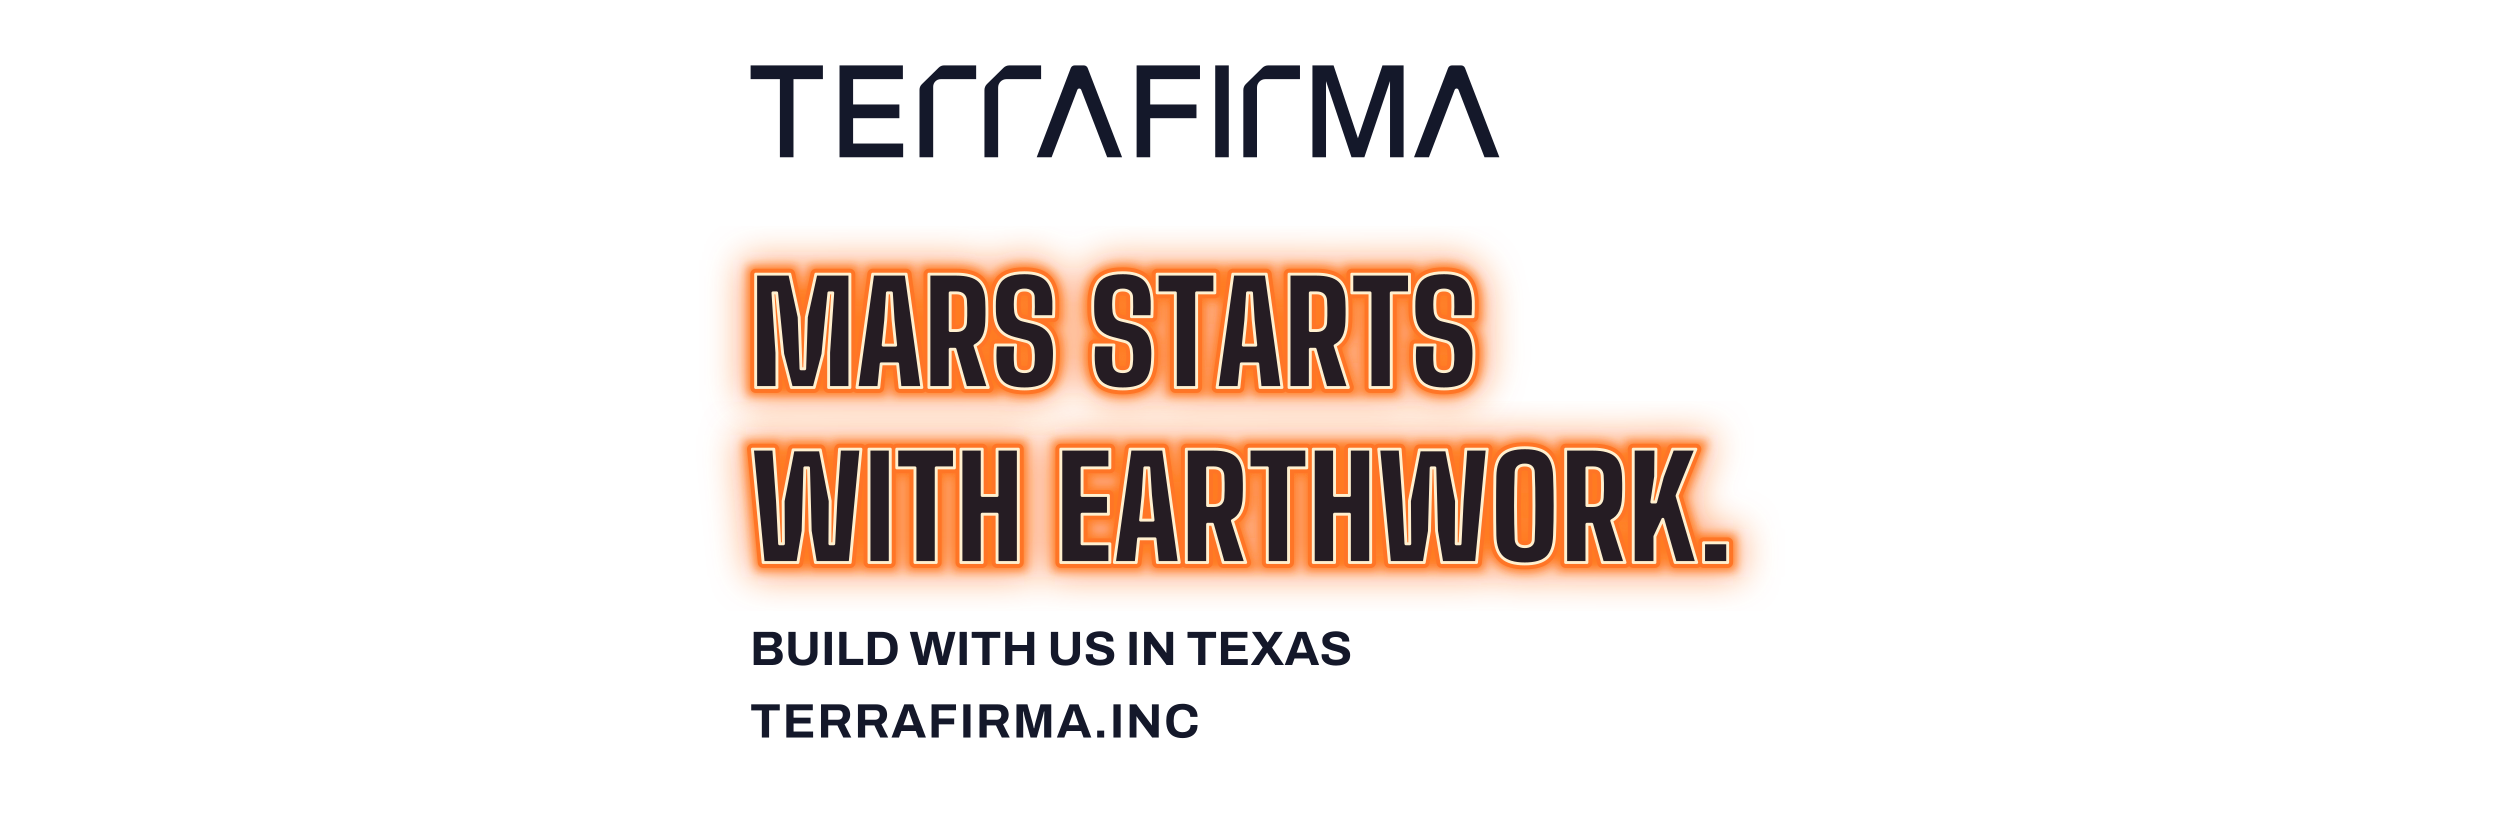
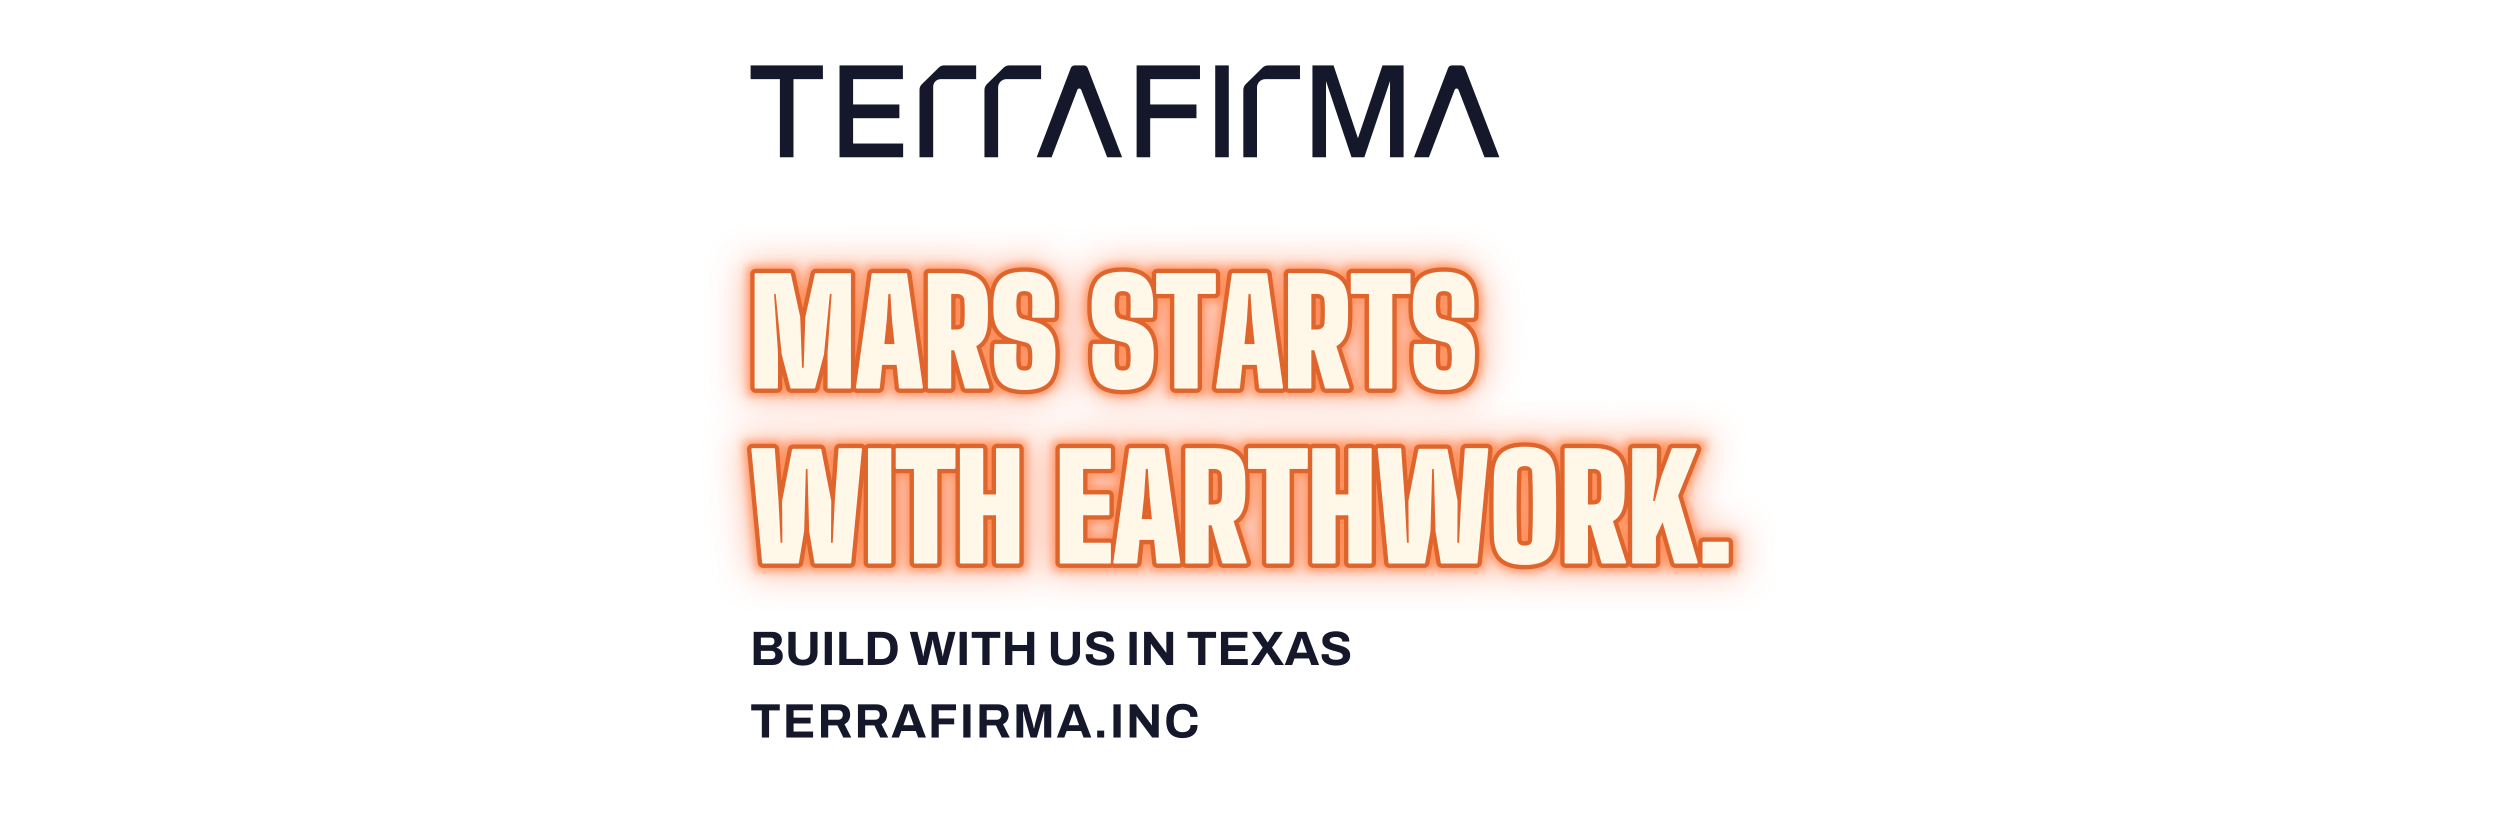
<svg xmlns="http://www.w3.org/2000/svg" width="3000" height="1000" viewBox="0 0 3000 1000" role="img">
  <defs>
    <filter id="bloom" x="-20%" y="-40%" width="140%" height="180%">
      <feGaussianBlur stdDeviation="22" />
    </filter>
    <filter id="tube-glow" x="-12%" y="-25%" width="124%" height="150%">
      <feGaussianBlur stdDeviation="6" />
    </filter>
    <path id="letter-0" d="M906.8 465.0V328.997H947.771L958.991 380.508L961.202 442.559H965.622L967.662 380.508L979.052 328.997H1019.853V465.0H994.352V423.179L999.283 351.437H994.692L987.552 424.879L977.012 465.0H949.641L939.271 424.879L931.961 351.437H927.541L932.301 423.179V465.0Z M1028.353 465.0 1047.224 328.997H1087.345L1106.215 465.0H1080.035L1077.145 436.609H1057.424L1054.534 465.0ZM1059.804 414.169H1074.764L1071.704 384.078L1069.664 351.437H1064.904L1062.864 384.078Z M1114.715 465.0V328.997H1147.526Q1166.567 328.997 1175.024 336.689Q1183.482 344.382 1184.077 362.147Q1184.247 366.908 1184.29 370.478Q1184.332 374.048 1184.29 377.618Q1184.247 381.188 1184.077 385.948Q1183.737 396.998 1180.38 404.053Q1177.022 411.109 1169.967 414.849L1185.947 465.0H1158.917L1145.996 419.099H1140.216V465.0ZM1140.216 396.658H1147.526Q1152.881 396.658 1155.601 394.193Q1158.322 391.728 1158.577 387.308Q1158.832 383.143 1158.917 378.595Q1159.002 374.048 1158.917 369.5Q1158.832 364.952 1158.577 360.787Q1158.322 356.282 1155.601 353.86Q1152.881 351.437 1147.526 351.437H1140.216Z M1229.383 466.7Q1210.683 466.7 1202.735 458.795Q1194.787 450.89 1194.022 432.529Q1193.937 429.809 1193.937 426.537Q1193.937 423.264 1194.107 419.991Q1194.277 416.719 1194.702 413.999H1218.673Q1218.333 420.204 1218.248 426.239Q1218.163 432.274 1218.673 437.289Q1219.098 441.454 1221.691 443.707Q1224.283 445.96 1229.383 445.96Q1234.399 445.96 1236.736 443.707Q1239.074 441.454 1239.584 437.289Q1239.924 434.399 1240.051 431.552Q1240.179 428.704 1240.051 425.857Q1239.924 423.009 1239.584 420.119Q1239.244 416.549 1237.374 413.659Q1235.504 410.769 1231.423 409.749L1217.483 406.179Q1208.643 403.883 1203.458 399.591Q1198.273 395.298 1195.935 388.923Q1193.597 382.548 1193.342 374.048Q1193.257 370.308 1193.257 367.375Q1193.257 364.442 1193.342 361.297Q1193.852 349.142 1197.465 341.662Q1201.078 334.182 1208.813 330.739Q1216.548 327.296 1229.383 327.296Q1247.489 327.296 1255.649 335.159Q1263.809 343.022 1264.574 361.297Q1264.744 364.952 1264.617 370.223Q1264.489 375.493 1264.234 379.998H1239.754Q1240.009 374.133 1240.094 368.268Q1240.179 362.402 1239.924 356.537Q1239.839 352.457 1236.991 350.247Q1234.143 348.037 1229.383 348.037Q1224.283 348.037 1221.818 350.247Q1219.353 352.457 1218.843 356.537Q1218.333 360.872 1218.333 365.292Q1218.333 369.713 1218.843 374.048Q1219.268 377.448 1221.223 380.253Q1223.178 383.058 1227.513 384.078L1239.584 386.968Q1249.104 389.263 1254.587 393.726Q1260.069 398.188 1262.492 404.776Q1264.914 411.364 1265.254 420.119Q1265.339 422.074 1265.339 424.199Q1265.339 426.324 1265.254 428.449Q1265.169 430.574 1265.084 432.529Q1264.319 450.89 1256.287 458.795Q1248.254 466.7 1229.383 466.7Z  M1347.366 466.7Q1328.666 466.7 1320.718 458.795Q1312.77 450.89 1312.005 432.529Q1311.92 429.809 1311.92 426.537Q1311.92 423.264 1312.09 419.991Q1312.26 416.719 1312.685 413.999H1336.656Q1336.316 420.204 1336.231 426.239Q1336.146 432.274 1336.656 437.289Q1337.081 441.454 1339.674 443.707Q1342.266 445.96 1347.366 445.96Q1352.382 445.96 1354.719 443.707Q1357.057 441.454 1357.567 437.289Q1357.907 434.399 1358.034 431.552Q1358.162 428.704 1358.034 425.857Q1357.907 423.009 1357.567 420.119Q1357.227 416.549 1355.357 413.659Q1353.487 410.769 1349.406 409.749L1335.466 406.179Q1326.626 403.883 1321.441 399.591Q1316.256 395.298 1313.918 388.923Q1311.58 382.548 1311.325 374.048Q1311.24 370.308 1311.24 367.375Q1311.24 364.442 1311.325 361.297Q1311.835 349.142 1315.448 341.662Q1319.061 334.182 1326.796 330.739Q1334.531 327.296 1347.366 327.296Q1365.472 327.296 1373.632 335.159Q1381.792 343.022 1382.557 361.297Q1382.727 364.952 1382.6 370.223Q1382.472 375.493 1382.217 379.998H1357.737Q1357.992 374.133 1358.077 368.268Q1358.162 362.402 1357.907 356.537Q1357.822 352.457 1354.974 350.247Q1352.126 348.037 1347.366 348.037Q1342.266 348.037 1339.801 350.247Q1337.336 352.457 1336.826 356.537Q1336.316 360.872 1336.316 365.292Q1336.316 369.713 1336.826 374.048Q1337.251 377.448 1339.206 380.253Q1341.161 383.058 1345.496 384.078L1357.567 386.968Q1367.087 389.263 1372.57 393.726Q1378.052 398.188 1380.475 404.776Q1382.897 411.364 1383.237 420.119Q1383.322 422.074 1383.322 424.199Q1383.322 426.324 1383.237 428.449Q1383.152 430.574 1383.067 432.529Q1382.302 450.89 1374.27 458.795Q1366.237 466.7 1347.366 466.7Z M1410.438 465.0V351.437H1388.592V328.997H1457.784V351.437H1435.939V465.0Z M1460.504 465.0 1479.375 328.997H1519.496L1538.366 465.0H1512.186L1509.295 436.609H1489.575L1486.685 465.0ZM1491.955 414.169H1506.915L1503.855 384.078L1501.815 351.437H1497.055L1495.015 384.078Z M1546.866 465.0V328.997H1579.677Q1598.718 328.997 1607.175 336.689Q1615.633 344.382 1616.228 362.147Q1616.398 366.908 1616.441 370.478Q1616.483 374.048 1616.441 377.618Q1616.398 381.188 1616.228 385.948Q1615.888 396.998 1612.531 404.053Q1609.173 411.109 1602.118 414.849L1618.098 465.0H1591.068L1578.147 419.099H1572.367V465.0ZM1572.367 396.658H1579.677Q1585.032 396.658 1587.752 394.193Q1590.473 391.728 1590.728 387.308Q1590.983 383.143 1591.068 378.595Q1591.153 374.048 1591.068 369.5Q1590.983 364.952 1590.728 360.787Q1590.473 356.282 1587.752 353.86Q1585.032 351.437 1579.677 351.437H1572.367Z M1644.024 465.0V351.437H1622.178V328.997H1691.37V351.437H1669.525V465.0Z M1732.766 466.7Q1714.066 466.7 1706.118 458.795Q1698.17 450.89 1697.405 432.529Q1697.32 429.809 1697.32 426.537Q1697.32 423.264 1697.49 419.991Q1697.66 416.719 1698.085 413.999H1722.056Q1721.716 420.204 1721.631 426.239Q1721.546 432.274 1722.056 437.289Q1722.481 441.454 1725.073 443.707Q1727.666 445.96 1732.766 445.96Q1737.781 445.96 1740.119 443.707Q1742.456 441.454 1742.966 437.289Q1743.306 434.399 1743.434 431.552Q1743.561 428.704 1743.434 425.857Q1743.306 423.009 1742.966 420.119Q1742.626 416.549 1740.756 413.659Q1738.886 410.769 1734.806 409.749L1720.866 406.179Q1712.026 403.883 1706.841 399.591Q1701.655 395.298 1699.318 388.923Q1696.98 382.548 1696.725 374.048Q1696.64 370.308 1696.64 367.375Q1696.64 364.442 1696.725 361.297Q1697.235 349.142 1700.848 341.662Q1704.46 334.182 1712.196 330.739Q1719.931 327.296 1732.766 327.296Q1750.872 327.296 1759.032 335.159Q1767.192 343.022 1767.957 361.297Q1768.127 364.952 1768 370.223Q1767.872 375.493 1767.617 379.998H1743.136Q1743.391 374.133 1743.476 368.268Q1743.561 362.402 1743.306 356.537Q1743.221 352.457 1740.374 350.247Q1737.526 348.037 1732.766 348.037Q1727.666 348.037 1725.201 350.247Q1722.736 352.457 1722.226 356.537Q1721.716 360.872 1721.716 365.292Q1721.716 369.713 1722.226 374.048Q1722.651 377.448 1724.606 380.253Q1726.561 383.058 1730.896 384.078L1742.966 386.968Q1752.487 389.263 1757.969 393.726Q1763.452 398.188 1765.875 404.776Q1768.297 411.364 1768.637 420.119Q1768.722 422.074 1768.722 424.199Q1768.722 426.324 1768.637 428.449Q1768.552 430.574 1768.467 432.529Q1767.702 450.89 1759.669 458.795Q1751.637 466.7 1732.766 466.7Z" />
    <path id="letter-1" d="M915.81 675.0 902.89 538.997H928.561L932.981 601.218L935.531 652.559H940.121L939.781 601.218L951.681 539.847H984.322L996.222 601.218L995.882 652.559H1000.473L1003.023 601.218L1007.443 538.997H1033.113L1020.193 675.0H978.542L972.252 637.089L970.212 561.437H965.792L963.752 637.089L957.461 675.0Z M1042.804 675.0V538.997H1068.304V675.0Z M1097.97 675.0V561.437H1076.124V538.997H1145.316V561.437H1123.471V675.0Z M1153.136 675.0V538.997H1178.637V594.588H1196.488V538.997H1221.988V675.0H1196.488V617.029H1178.637V675.0Z  M1272.989 675.0V538.997H1331.811V561.437H1298.49V594.588H1330.111V617.029H1298.49V652.559H1331.811V675.0Z M1337.251 675.0 1356.122 538.997H1396.243L1415.113 675.0H1388.932L1386.042 646.609H1366.322L1363.432 675.0ZM1368.702 624.169H1383.662L1380.602 594.078L1378.562 561.437H1373.802L1371.762 594.078Z M1423.613 675.0V538.997H1456.424Q1475.465 538.997 1483.922 546.689Q1492.38 554.382 1492.975 572.147Q1493.145 576.908 1493.188 580.478Q1493.23 584.048 1493.188 587.618Q1493.145 591.188 1492.975 595.948Q1492.635 606.998 1489.277 614.053Q1485.92 621.109 1478.865 624.849L1494.845 675.0H1467.814L1454.894 629.099H1449.114V675.0ZM1449.114 606.658H1456.424Q1461.779 606.658 1464.499 604.193Q1467.219 601.728 1467.474 597.308Q1467.729 593.143 1467.814 588.595Q1467.899 584.048 1467.814 579.5Q1467.729 574.952 1467.474 570.787Q1467.219 566.282 1464.499 563.86Q1461.779 561.437 1456.424 561.437H1449.114Z M1520.771 675.0V561.437H1498.925V538.997H1568.117V561.437H1546.271V675.0Z M1575.937 675.0V538.997H1601.438V594.588H1619.288V538.997H1644.789V675.0H1619.288V617.029H1601.438V675.0Z M1667.4 675.0 1654.479 538.997H1680.15L1684.57 601.218L1687.12 652.559H1691.71L1691.37 601.218L1703.27 539.847H1735.911L1747.812 601.218L1747.472 652.559H1752.062L1754.612 601.218L1759.032 538.997H1784.702L1771.782 675.0H1730.131L1723.841 637.089L1721.801 561.437H1717.381L1715.341 637.089L1709.051 675.0Z M1829.754 676.7Q1811.053 676.7 1802.68 668.795Q1794.308 660.89 1793.883 642.529Q1793.713 634.199 1793.628 625.189Q1793.543 616.179 1793.543 606.913Q1793.543 597.648 1793.628 588.638Q1793.713 579.628 1793.883 571.297Q1794.308 553.022 1802.68 545.159Q1811.053 537.296 1829.754 537.296Q1848.539 537.296 1856.699 545.159Q1864.86 553.022 1865.455 571.297Q1865.795 579.798 1865.965 588.808Q1866.135 597.818 1866.135 607.041Q1866.135 616.264 1865.965 625.231Q1865.795 634.199 1865.455 642.529Q1864.86 660.89 1856.699 668.795Q1848.539 676.7 1829.754 676.7ZM1829.754 655.96Q1834.769 655.96 1837.319 653.707Q1839.869 651.454 1839.954 647.289Q1840.379 638.619 1840.549 628.249Q1840.719 617.879 1840.719 606.913Q1840.719 595.948 1840.549 585.578Q1840.379 575.207 1839.954 566.537Q1839.869 562.457 1837.234 560.247Q1834.599 558.037 1829.754 558.037Q1824.909 558.037 1822.231 560.247Q1819.553 562.457 1819.383 566.537Q1819.043 575.207 1818.831 585.578Q1818.618 595.948 1818.618 606.913Q1818.618 617.879 1818.831 628.249Q1819.043 638.619 1819.383 647.289Q1819.553 651.454 1822.231 653.707Q1824.909 655.96 1829.754 655.96Z M1878.8 675.0V538.997H1911.611Q1930.651 538.997 1939.109 546.689Q1947.567 554.382 1948.162 572.147Q1948.332 576.908 1948.374 580.478Q1948.417 584.048 1948.374 587.618Q1948.332 591.188 1948.162 595.948Q1947.822 606.998 1944.464 614.053Q1941.106 621.109 1934.051 624.849L1950.032 675.0H1923.001L1910.081 629.099H1904.301V675.0ZM1904.301 606.658H1911.611Q1916.966 606.658 1919.686 604.193Q1922.406 601.728 1922.661 597.308Q1922.916 593.143 1923.001 588.595Q1923.086 584.048 1923.001 579.5Q1922.916 574.952 1922.661 570.787Q1922.406 566.282 1919.686 563.86Q1916.966 561.437 1911.611 561.437H1904.301Z M1959.892 675.0V538.997H1987.093L1986.753 571.977L1982.163 602.408H1986.753L1994.913 571.977L2007.153 538.997H2035.034L2012.423 594.928L2036.054 675.0H2010.213L1995.423 623.149L1985.903 643.719V675.0Z M2044.299 675.0V651.369H2073.2V675.0Z" />
  </defs>
  <g transform="translate(900 78) scale(0.7731959)">
    <path d="M237.293 21.963H160.009V61.233H231.826V82.581H160.009V121.85H237.684V143.198H138.934V0.616H237.293V21.963ZM698.383 21.963H621.098V61.233H692.916V82.581H621.098V143.194H600.02L600.022 143.191V0.616H698.383V21.963ZM113.158 21.963H67.489V143.191H46.407V21.963H0.941V0.616H113.158V21.963ZM301.174 0.616H350.985V21.963H295.971C289.518 21.964 284.29 27.226 284.29 33.713V143.191H263.066V38.343C263.066 35.181 264.335 32.15 266.584 29.937L293.011 3.96C295.195 1.815 298.123 0.612 301.177 0.612L301.174 0.616ZM451.79 21.963H397.978C390.861 21.964 385.092 27.767 385.092 34.925V143.191H363.868V38.852C363.868 35.362 365.266 32.021 367.747 29.581L393.461 4.306C395.867 1.941 399.105 0.616 402.472 0.616H451.79V21.963ZM518.125 0.616C520.786 0.616 523.174 2.259 524.134 4.754L577.47 143.191H554.339L514.04 38.595C512.973 35.832 509.086 35.839 508.029 38.605L468.089 143.191H444.958L497.82 4.773C498.777 2.268 501.168 0.616 503.835 0.616H518.125ZM743.095 143.191H722.017V0.616H743.095V143.191ZM853.564 21.963H799.752C792.636 21.964 786.866 27.767 786.866 34.925V143.191H765.643V38.852C765.643 35.362 767.041 32.021 769.521 29.581L795.235 4.306C797.642 1.941 800.88 0.616 804.246 0.616H853.564V21.963ZM943.524 113.658L981.588 0.616H1014.39V143.191H993.309V24.945L953.493 143.191H933.501L893.973 25.091V143.191H872.894V0.616H905.689L943.524 113.658ZM1103.72 0.616C1106.38 0.616 1108.76 2.259 1109.72 4.754L1163.06 143.191H1139.93L1099.63 38.595C1098.56 35.832 1094.68 35.838 1093.62 38.605L1053.68 143.191H1030.55L1083.41 4.773C1084.37 2.268 1086.76 0.616 1089.42 0.616H1103.72Z" fill="#14182A" />
  </g>
-   <use href="#letter-0" fill="none" stroke="#FF6517" stroke-width="32" opacity=".58" filter="url(#bloom)" />
-   <use href="#letter-0" fill="none" stroke="#FF791D" stroke-width="20" opacity=".95" filter="url(#tube-glow)" />
-   <use href="#letter-0" fill="#251C23" stroke="#FF7526" stroke-width="13" stroke-linejoin="round" paint-order="stroke fill" />
-   <use href="#letter-0" fill="none" stroke="#FFF0CF" stroke-width="3.5" stroke-linejoin="round" />
-   <use href="#letter-1" fill="none" stroke="#FF6517" stroke-width="32" opacity=".58" filter="url(#bloom)" />
-   <use href="#letter-1" fill="none" stroke="#FF791D" stroke-width="20" opacity=".95" filter="url(#tube-glow)" />
-   <use href="#letter-1" fill="#251C23" stroke="#FF7526" stroke-width="13" stroke-linejoin="round" paint-order="stroke fill" />
-   <use href="#letter-1" fill="none" stroke="#FFF0CF" stroke-width="3.5" stroke-linejoin="round" />
+   <use href="#letter-0" fill="none" stroke="#FF713F" stroke-width="30" opacity=".42" filter="url(#bloom)" />
+   <use href="#letter-0" fill="none" stroke="#FF854B" stroke-width="20" opacity=".82" filter="url(#tube-glow)" />
+   <use href="#letter-0" fill="#FFF7E7" stroke="#DF652D" stroke-width="13" stroke-linejoin="round" paint-order="stroke fill" />
+   <use href="#letter-0" fill="none" stroke="#FFF9EB" stroke-width="2.5" stroke-linejoin="round" />
+   <use href="#letter-1" fill="none" stroke="#FF713F" stroke-width="30" opacity=".42" filter="url(#bloom)" />
+   <use href="#letter-1" fill="none" stroke="#FF854B" stroke-width="20" opacity=".82" filter="url(#tube-glow)" />
+   <use href="#letter-1" fill="#FFF7E7" stroke="#DF652D" stroke-width="13" stroke-linejoin="round" paint-order="stroke fill" />
+   <use href="#letter-1" fill="none" stroke="#FFF9EB" stroke-width="2.5" stroke-linejoin="round" />
  <path fill="#14182A" d="M904.408 798.0V758.212H927.144Q930.276 758.212 932.799 759.43Q935.322 760.648 936.772 762.852Q938.222 765.056 938.222 768.014Q938.222 770.392 937.352 772.248Q936.482 774.104 935.003 775.322Q933.524 776.54 931.668 777.12V777.352Q933.872 777.816 935.583 779.092Q937.294 780.368 938.309 782.369Q939.324 784.37 939.324 787.096Q939.324 790.692 937.671 793.128Q936.018 795.564 933.292 796.782Q930.566 798.0 927.202 798.0ZM913.05 790.924H925.52Q927.666 790.924 929.029 789.706Q930.392 788.488 930.392 785.936Q930.392 784.428 929.812 783.326Q929.232 782.224 928.072 781.615Q926.912 781.006 925.114 781.006H913.05ZM913.05 774.278H924.534Q926.1 774.278 927.173 773.669Q928.246 773.06 928.797 772.045Q929.348 771.03 929.348 769.696Q929.348 767.434 928.101 766.274Q926.854 765.114 924.824 765.114H913.05Z M963.51 798.696Q958.058 798.696 954.143 796.956Q950.228 795.216 948.14 791.707Q946.052 788.198 946.052 782.978V758.212H954.752V782.746Q954.752 787.038 957.014 789.329Q959.276 791.62 963.51 791.62Q967.744 791.62 970.035 789.329Q972.326 787.038 972.326 782.746V758.212H981.026V782.978Q981.026 788.198 978.938 791.707Q976.85 795.216 972.935 796.956Q969.02 798.696 963.51 798.696Z M989.668 798.0V758.212H998.31V798.0Z M1007.126 798.0V758.212H1015.768V790.634H1035.836V798.0Z M1041.404 798.0V758.212H1057.644Q1063.85 758.212 1068.2 760.358Q1072.55 762.504 1074.899 766.883Q1077.248 771.262 1077.248 778.106Q1077.248 784.892 1074.899 789.3Q1072.55 793.708 1068.2 795.854Q1063.85 798.0 1057.644 798.0ZM1050.046 790.866H1057.586Q1060.196 790.866 1062.226 790.112Q1064.256 789.358 1065.59 787.879Q1066.924 786.4 1067.62 784.167Q1068.316 781.934 1068.316 778.976V777.236Q1068.316 774.278 1067.62 772.045Q1066.924 769.812 1065.59 768.333Q1064.256 766.854 1062.226 766.071Q1060.196 765.288 1057.586 765.288H1050.046Z  M1102.188 798.0 1091.748 758.212H1100.912L1106.712 781.934Q1106.886 782.456 1107.06 783.471Q1107.234 784.486 1107.408 785.588Q1107.582 786.69 1107.698 787.56H1107.988Q1108.104 786.922 1108.191 786.11Q1108.278 785.298 1108.423 784.515Q1108.568 783.732 1108.713 783.036Q1108.858 782.34 1108.916 781.934L1114.31 758.212H1124.634L1130.144 781.934Q1130.318 782.514 1130.492 783.5Q1130.666 784.486 1130.84 785.588Q1131.014 786.69 1131.13 787.56H1131.42Q1131.536 786.922 1131.681 786.168Q1131.826 785.414 1131.971 784.631Q1132.116 783.848 1132.29 783.152Q1132.464 782.456 1132.58 781.934L1138.322 758.212H1146.616L1136.118 798.0H1126.258L1120.4 773.524Q1120.226 772.712 1120.023 771.639Q1119.82 770.566 1119.646 769.522Q1119.472 768.478 1119.356 767.666H1119.124Q1119.008 768.478 1118.863 769.58Q1118.718 770.682 1118.515 771.726Q1118.312 772.77 1118.138 773.524L1112.338 798.0Z M1151.546 798.0V758.212H1160.188V798.0Z M1178.806 798.0V765.462H1166.046V758.212H1200.324V765.462H1187.506V798.0Z M1206.182 798.0V758.212H1214.824V773.988H1232.456V758.212H1241.098V798.0H1232.456V781.296H1214.824V798.0Z  M1278.508 798.696Q1273.056 798.696 1269.141 796.956Q1265.226 795.216 1263.138 791.707Q1261.05 788.198 1261.05 782.978V758.212H1269.75V782.746Q1269.75 787.038 1272.012 789.329Q1274.274 791.62 1278.508 791.62Q1282.742 791.62 1285.033 789.329Q1287.324 787.038 1287.324 782.746V758.212H1296.024V782.978Q1296.024 788.198 1293.936 791.707Q1291.848 795.216 1287.933 796.956Q1284.018 798.696 1278.508 798.696Z M1320.152 798.696Q1316.672 798.696 1313.54 798.0Q1310.408 797.304 1308.001 795.767Q1305.594 794.23 1304.231 791.881Q1302.868 789.532 1302.868 786.168Q1302.868 785.878 1302.868 785.559Q1302.868 785.24 1302.926 785.066H1311.51Q1311.452 785.24 1311.452 785.53Q1311.452 785.82 1311.452 786.052Q1311.452 787.908 1312.467 789.184Q1313.482 790.46 1315.454 791.098Q1317.426 791.736 1320.036 791.736Q1321.718 791.736 1323.023 791.533Q1324.328 791.33 1325.343 790.953Q1326.358 790.576 1327.025 790.054Q1327.692 789.532 1328.011 788.836Q1328.33 788.14 1328.33 787.27Q1328.33 785.704 1327.315 784.718Q1326.3 783.732 1324.531 783.036Q1322.762 782.34 1320.558 781.76Q1318.354 781.18 1316.034 780.571Q1313.714 779.962 1311.51 779.063Q1309.306 778.164 1307.566 776.888Q1305.826 775.612 1304.782 773.64Q1303.738 771.668 1303.738 768.884Q1303.738 765.926 1304.985 763.78Q1306.232 761.634 1308.494 760.242Q1310.756 758.85 1313.714 758.183Q1316.672 757.516 1320.152 757.516Q1323.4 757.516 1326.3 758.183Q1329.2 758.85 1331.404 760.3Q1333.608 761.75 1334.855 763.954Q1336.102 766.158 1336.102 769.174V769.87H1327.692V769.406Q1327.692 767.84 1326.764 766.738Q1325.836 765.636 1324.154 764.998Q1322.472 764.36 1320.21 764.36Q1317.774 764.36 1316.063 764.824Q1314.352 765.288 1313.453 766.187Q1312.554 767.086 1312.554 768.304Q1312.554 769.696 1313.569 770.595Q1314.584 771.494 1316.353 772.161Q1318.122 772.828 1320.326 773.35Q1322.53 773.872 1324.85 774.51Q1327.17 775.148 1329.374 776.018Q1331.578 776.888 1333.318 778.193Q1335.058 779.498 1336.102 781.412Q1337.146 783.326 1337.146 785.994Q1337.146 790.576 1334.942 793.36Q1332.738 796.144 1328.91 797.42Q1325.082 798.696 1320.152 798.696Z  M1355.416 798.0V758.212H1364.058V798.0Z M1372.874 798.0V758.212H1380.82L1396.828 779.672Q1397.176 780.078 1397.698 780.803Q1398.22 781.528 1398.684 782.224Q1399.148 782.92 1399.322 783.326H1399.612Q1399.612 782.34 1399.612 781.383Q1399.612 780.426 1399.612 779.672V758.212H1407.79V798.0H1399.844L1383.488 776.018Q1382.908 775.206 1382.27 774.22Q1381.632 773.234 1381.342 772.712H1381.052Q1381.052 773.582 1381.052 774.423Q1381.052 775.264 1381.052 776.018V798.0Z  M1437.776 798.0V765.462H1425.016V758.212H1459.294V765.462H1446.476V798.0Z M1465.152 798.0V758.212H1496.936V765.288H1473.852V774.162H1494.268V781.18H1473.852V790.866H1497.284V798.0Z M1500.88 798.0 1515.206 777.062 1502.272 758.212H1512.828L1521.064 770.798H1521.354L1529.532 758.212H1539.45L1526.458 777.062L1540.784 798.0H1530.228L1520.658 783.268H1520.368L1510.856 798.0Z M1541.654 798.0 1556.966 758.212H1567.638L1582.95 798.0H1573.612L1570.77 790.17H1553.428L1550.586 798.0ZM1555.922 783.21H1568.276L1564.738 773.408Q1564.506 772.77 1564.187 771.871Q1563.868 770.972 1563.52 769.87Q1563.172 768.768 1562.853 767.695Q1562.534 766.622 1562.244 765.752H1561.896Q1561.606 766.854 1561.142 768.333Q1560.678 769.812 1560.214 771.175Q1559.75 772.538 1559.46 773.408Z M1603.192 798.696Q1599.712 798.696 1596.58 798.0Q1593.448 797.304 1591.041 795.767Q1588.634 794.23 1587.271 791.881Q1585.908 789.532 1585.908 786.168Q1585.908 785.878 1585.908 785.559Q1585.908 785.24 1585.966 785.066H1594.55Q1594.492 785.24 1594.492 785.53Q1594.492 785.82 1594.492 786.052Q1594.492 787.908 1595.507 789.184Q1596.522 790.46 1598.494 791.098Q1600.466 791.736 1603.076 791.736Q1604.758 791.736 1606.063 791.533Q1607.368 791.33 1608.383 790.953Q1609.398 790.576 1610.065 790.054Q1610.732 789.532 1611.051 788.836Q1611.37 788.14 1611.37 787.27Q1611.37 785.704 1610.355 784.718Q1609.34 783.732 1607.571 783.036Q1605.802 782.34 1603.598 781.76Q1601.394 781.18 1599.074 780.571Q1596.754 779.962 1594.55 779.063Q1592.346 778.164 1590.606 776.888Q1588.866 775.612 1587.822 773.64Q1586.778 771.668 1586.778 768.884Q1586.778 765.926 1588.025 763.78Q1589.272 761.634 1591.534 760.242Q1593.796 758.85 1596.754 758.183Q1599.712 757.516 1603.192 757.516Q1606.44 757.516 1609.34 758.183Q1612.24 758.85 1614.444 760.3Q1616.648 761.75 1617.895 763.954Q1619.142 766.158 1619.142 769.174V769.87H1610.732V769.406Q1610.732 767.84 1609.804 766.738Q1608.876 765.636 1607.194 764.998Q1605.512 764.36 1603.25 764.36Q1600.814 764.36 1599.103 764.824Q1597.392 765.288 1596.493 766.187Q1595.594 767.086 1595.594 768.304Q1595.594 769.696 1596.609 770.595Q1597.624 771.494 1599.393 772.161Q1601.162 772.828 1603.366 773.35Q1605.57 773.872 1607.89 774.51Q1610.21 775.148 1612.414 776.018Q1614.618 776.888 1616.358 778.193Q1618.098 779.498 1619.142 781.412Q1620.186 783.326 1620.186 785.994Q1620.186 790.576 1617.982 793.36Q1615.778 796.144 1611.95 797.42Q1608.122 798.696 1603.192 798.696Z" />
  <path fill="#14182A" d="M914.21 885.0V852.462H901.45V845.212H935.728V852.462H922.91V885.0Z M943.586 885.0V845.212H975.37V852.288H952.286V861.162H972.702V868.18H952.286V877.866H975.718V885.0Z M985.2 885.0V845.212H1007.008Q1011.416 845.212 1014.345 846.778Q1017.274 848.344 1018.724 851.157Q1020.174 853.97 1020.174 857.624Q1020.174 861.51 1018.434 864.497Q1016.694 867.484 1013.388 869.05L1021.508 885.0H1011.938L1004.92 870.5H993.842V885.0ZM993.842 863.656H1005.848Q1008.458 863.656 1009.908 862.061Q1011.358 860.466 1011.358 857.74Q1011.358 856.0 1010.72 854.753Q1010.082 853.506 1008.864 852.868Q1007.646 852.23 1005.848 852.23H993.842Z M1029.54 885.0V845.212H1051.348Q1055.756 845.212 1058.685 846.778Q1061.614 848.344 1063.064 851.157Q1064.514 853.97 1064.514 857.624Q1064.514 861.51 1062.774 864.497Q1061.034 867.484 1057.728 869.05L1065.848 885.0H1056.278L1049.26 870.5H1038.182V885.0ZM1038.182 863.656H1050.188Q1052.798 863.656 1054.248 862.061Q1055.698 860.466 1055.698 857.74Q1055.698 856.0 1055.06 854.753Q1054.422 853.506 1053.204 852.868Q1051.986 852.23 1050.188 852.23H1038.182Z M1069.82 885.0 1085.132 845.212H1095.804L1111.116 885.0H1101.778L1098.936 877.17H1081.594L1078.752 885.0ZM1084.088 870.21H1096.442L1092.904 860.408Q1092.672 859.77 1092.353 858.871Q1092.034 857.972 1091.686 856.87Q1091.338 855.768 1091.019 854.695Q1090.7 853.622 1090.41 852.752H1090.062Q1089.772 853.854 1089.308 855.333Q1088.844 856.812 1088.38 858.175Q1087.916 859.538 1087.626 860.408Z M1117.872 885.0V845.212H1147.22V852.288H1126.514V862.148H1145.016V869.166H1126.514V885.0Z M1155.948 885.0V845.212H1164.59V885.0Z M1175.406 885.0V845.212H1197.214Q1201.622 845.212 1204.551 846.778Q1207.48 848.344 1208.93 851.157Q1210.38 853.97 1210.38 857.624Q1210.38 861.51 1208.64 864.497Q1206.9 867.484 1203.594 869.05L1211.714 885.0H1202.144L1195.126 870.5H1184.048V885.0ZM1184.048 863.656H1196.054Q1198.664 863.656 1200.114 862.061Q1201.564 860.466 1201.564 857.74Q1201.564 856.0 1200.926 854.753Q1200.288 853.506 1199.07 852.868Q1197.852 852.23 1196.054 852.23H1184.048Z M1219.746 885.0V845.212H1232.912L1238.596 865.57Q1238.944 866.672 1239.292 868.18Q1239.64 869.688 1240.017 871.167Q1240.394 872.646 1240.626 873.806H1241.09Q1241.206 872.82 1241.496 871.457Q1241.786 870.094 1242.134 868.528Q1242.482 866.962 1242.888 865.512L1248.572 845.212H1261.506V885.0H1252.98V866.15Q1252.98 863.54 1253.009 860.901Q1253.038 858.262 1253.125 856.29Q1253.212 854.318 1253.212 853.738H1252.748Q1252.632 854.376 1252.197 856.087Q1251.762 857.798 1251.269 859.712Q1250.776 861.626 1250.37 863.018L1244.164 885.0H1236.624L1230.36 863.076Q1230.012 861.858 1229.577 860.205Q1229.142 858.552 1228.765 856.783Q1228.388 855.014 1228.04 853.738H1227.576Q1227.634 855.304 1227.692 857.479Q1227.75 859.654 1227.808 861.945Q1227.866 864.236 1227.866 866.15V885.0Z M1268.262 885.0 1283.574 845.212H1294.246L1309.558 885.0H1300.22L1297.378 877.17H1280.036L1277.194 885.0ZM1282.53 870.21H1294.884L1291.346 860.408Q1291.114 859.77 1290.795 858.871Q1290.476 857.972 1290.128 856.87Q1289.78 855.768 1289.461 854.695Q1289.142 853.622 1288.852 852.752H1288.504Q1288.214 853.854 1287.75 855.333Q1287.286 856.812 1286.822 858.175Q1286.358 859.538 1286.068 860.408Z M1316.604 885.0V876.706H1325.014V885.0Z M1336.12 885.0V845.212H1344.762V885.0Z M1355.578 885.0V845.212H1363.524L1379.532 866.672Q1379.88 867.078 1380.402 867.803Q1380.924 868.528 1381.388 869.224Q1381.852 869.92 1382.026 870.326H1382.316Q1382.316 869.34 1382.316 868.383Q1382.316 867.426 1382.316 866.672V845.212H1390.494V885.0H1382.548L1366.192 863.018Q1365.612 862.206 1364.974 861.22Q1364.336 860.234 1364.046 859.712H1363.756Q1363.756 860.582 1363.756 861.423Q1363.756 862.264 1363.756 863.018V885.0Z M1419.116 885.696Q1412.91 885.696 1408.502 883.521Q1404.094 881.346 1401.803 876.764Q1399.512 872.182 1399.512 865.106Q1399.512 854.666 1404.645 849.591Q1409.778 844.516 1419.116 844.516Q1424.22 844.516 1428.28 846.256Q1432.34 847.996 1434.689 851.476Q1437.038 854.956 1437.038 860.234H1428.338Q1428.338 857.45 1427.207 855.536Q1426.076 853.622 1424.017 852.607Q1421.958 851.592 1419.232 851.592Q1415.52 851.592 1413.113 853.042Q1410.706 854.492 1409.575 857.305Q1408.444 860.118 1408.444 864.178V865.976Q1408.444 870.152 1409.604 872.965Q1410.764 875.778 1413.113 877.199Q1415.462 878.62 1419.174 878.62Q1422.074 878.62 1424.22 877.634Q1426.366 876.648 1427.526 874.734Q1428.686 872.82 1428.686 870.036H1437.038Q1437.038 875.314 1434.747 878.794Q1432.456 882.274 1428.396 883.985Q1424.336 885.696 1419.116 885.696Z" />
</svg>
